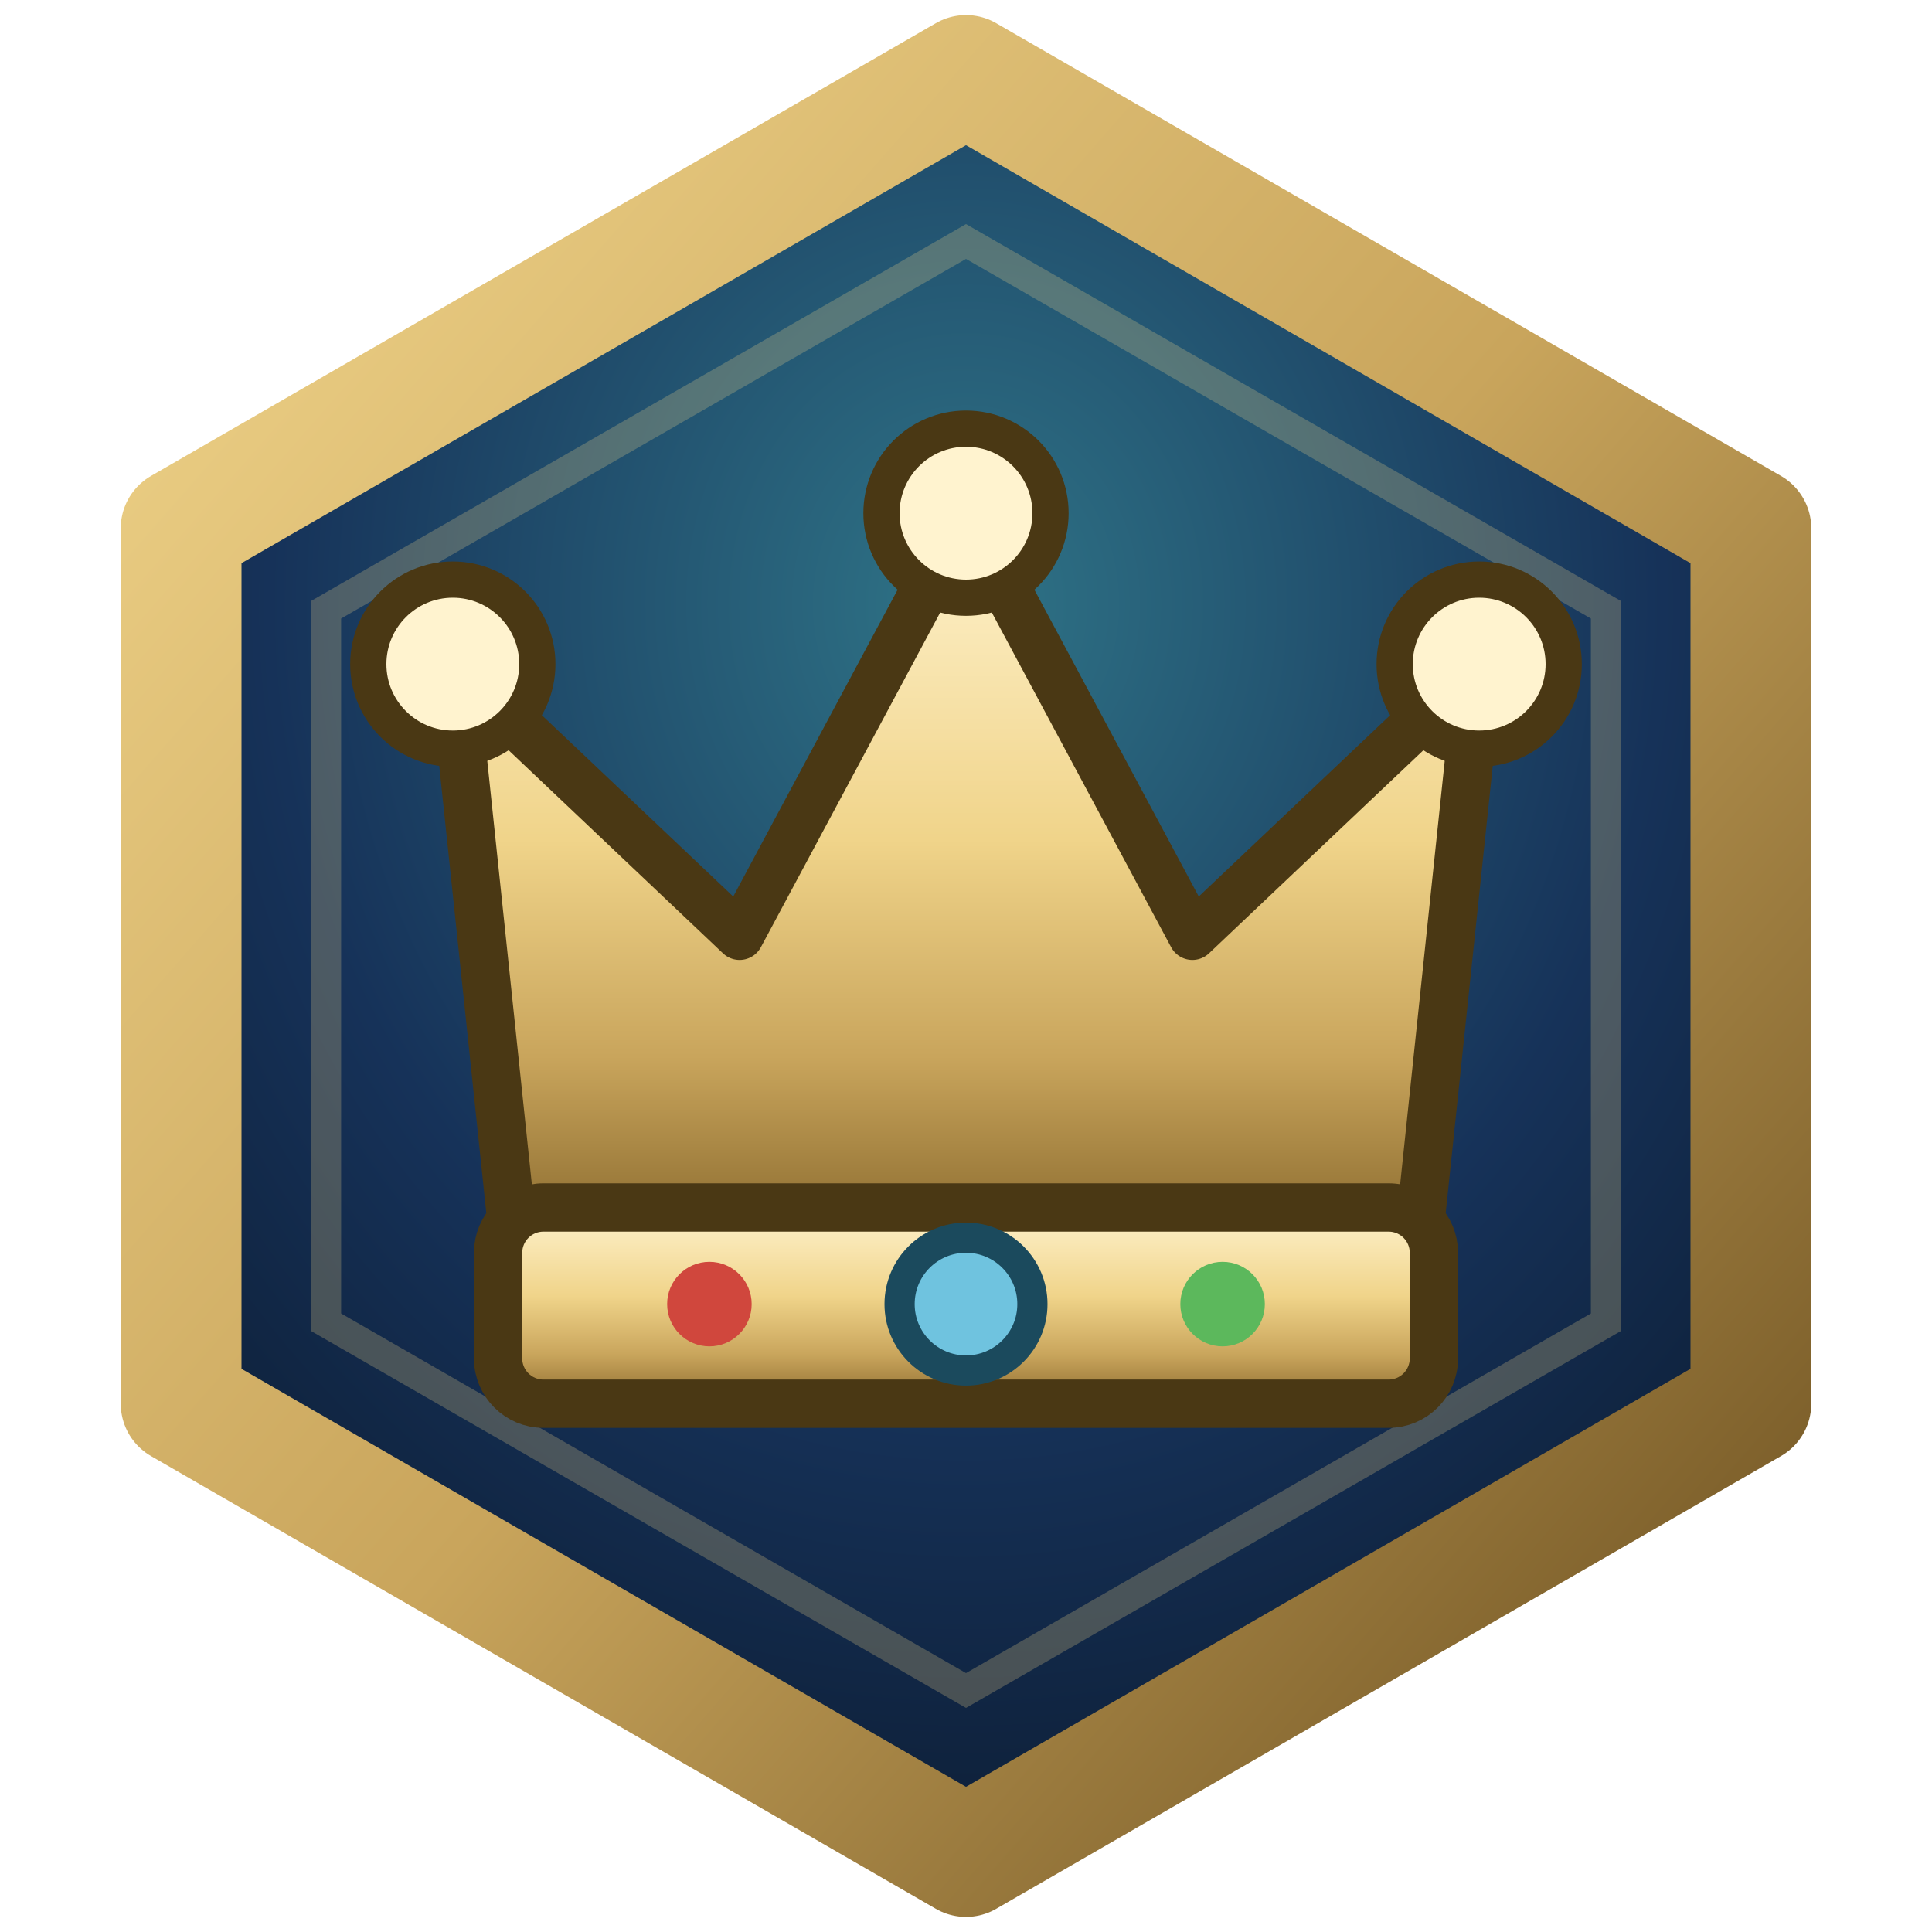
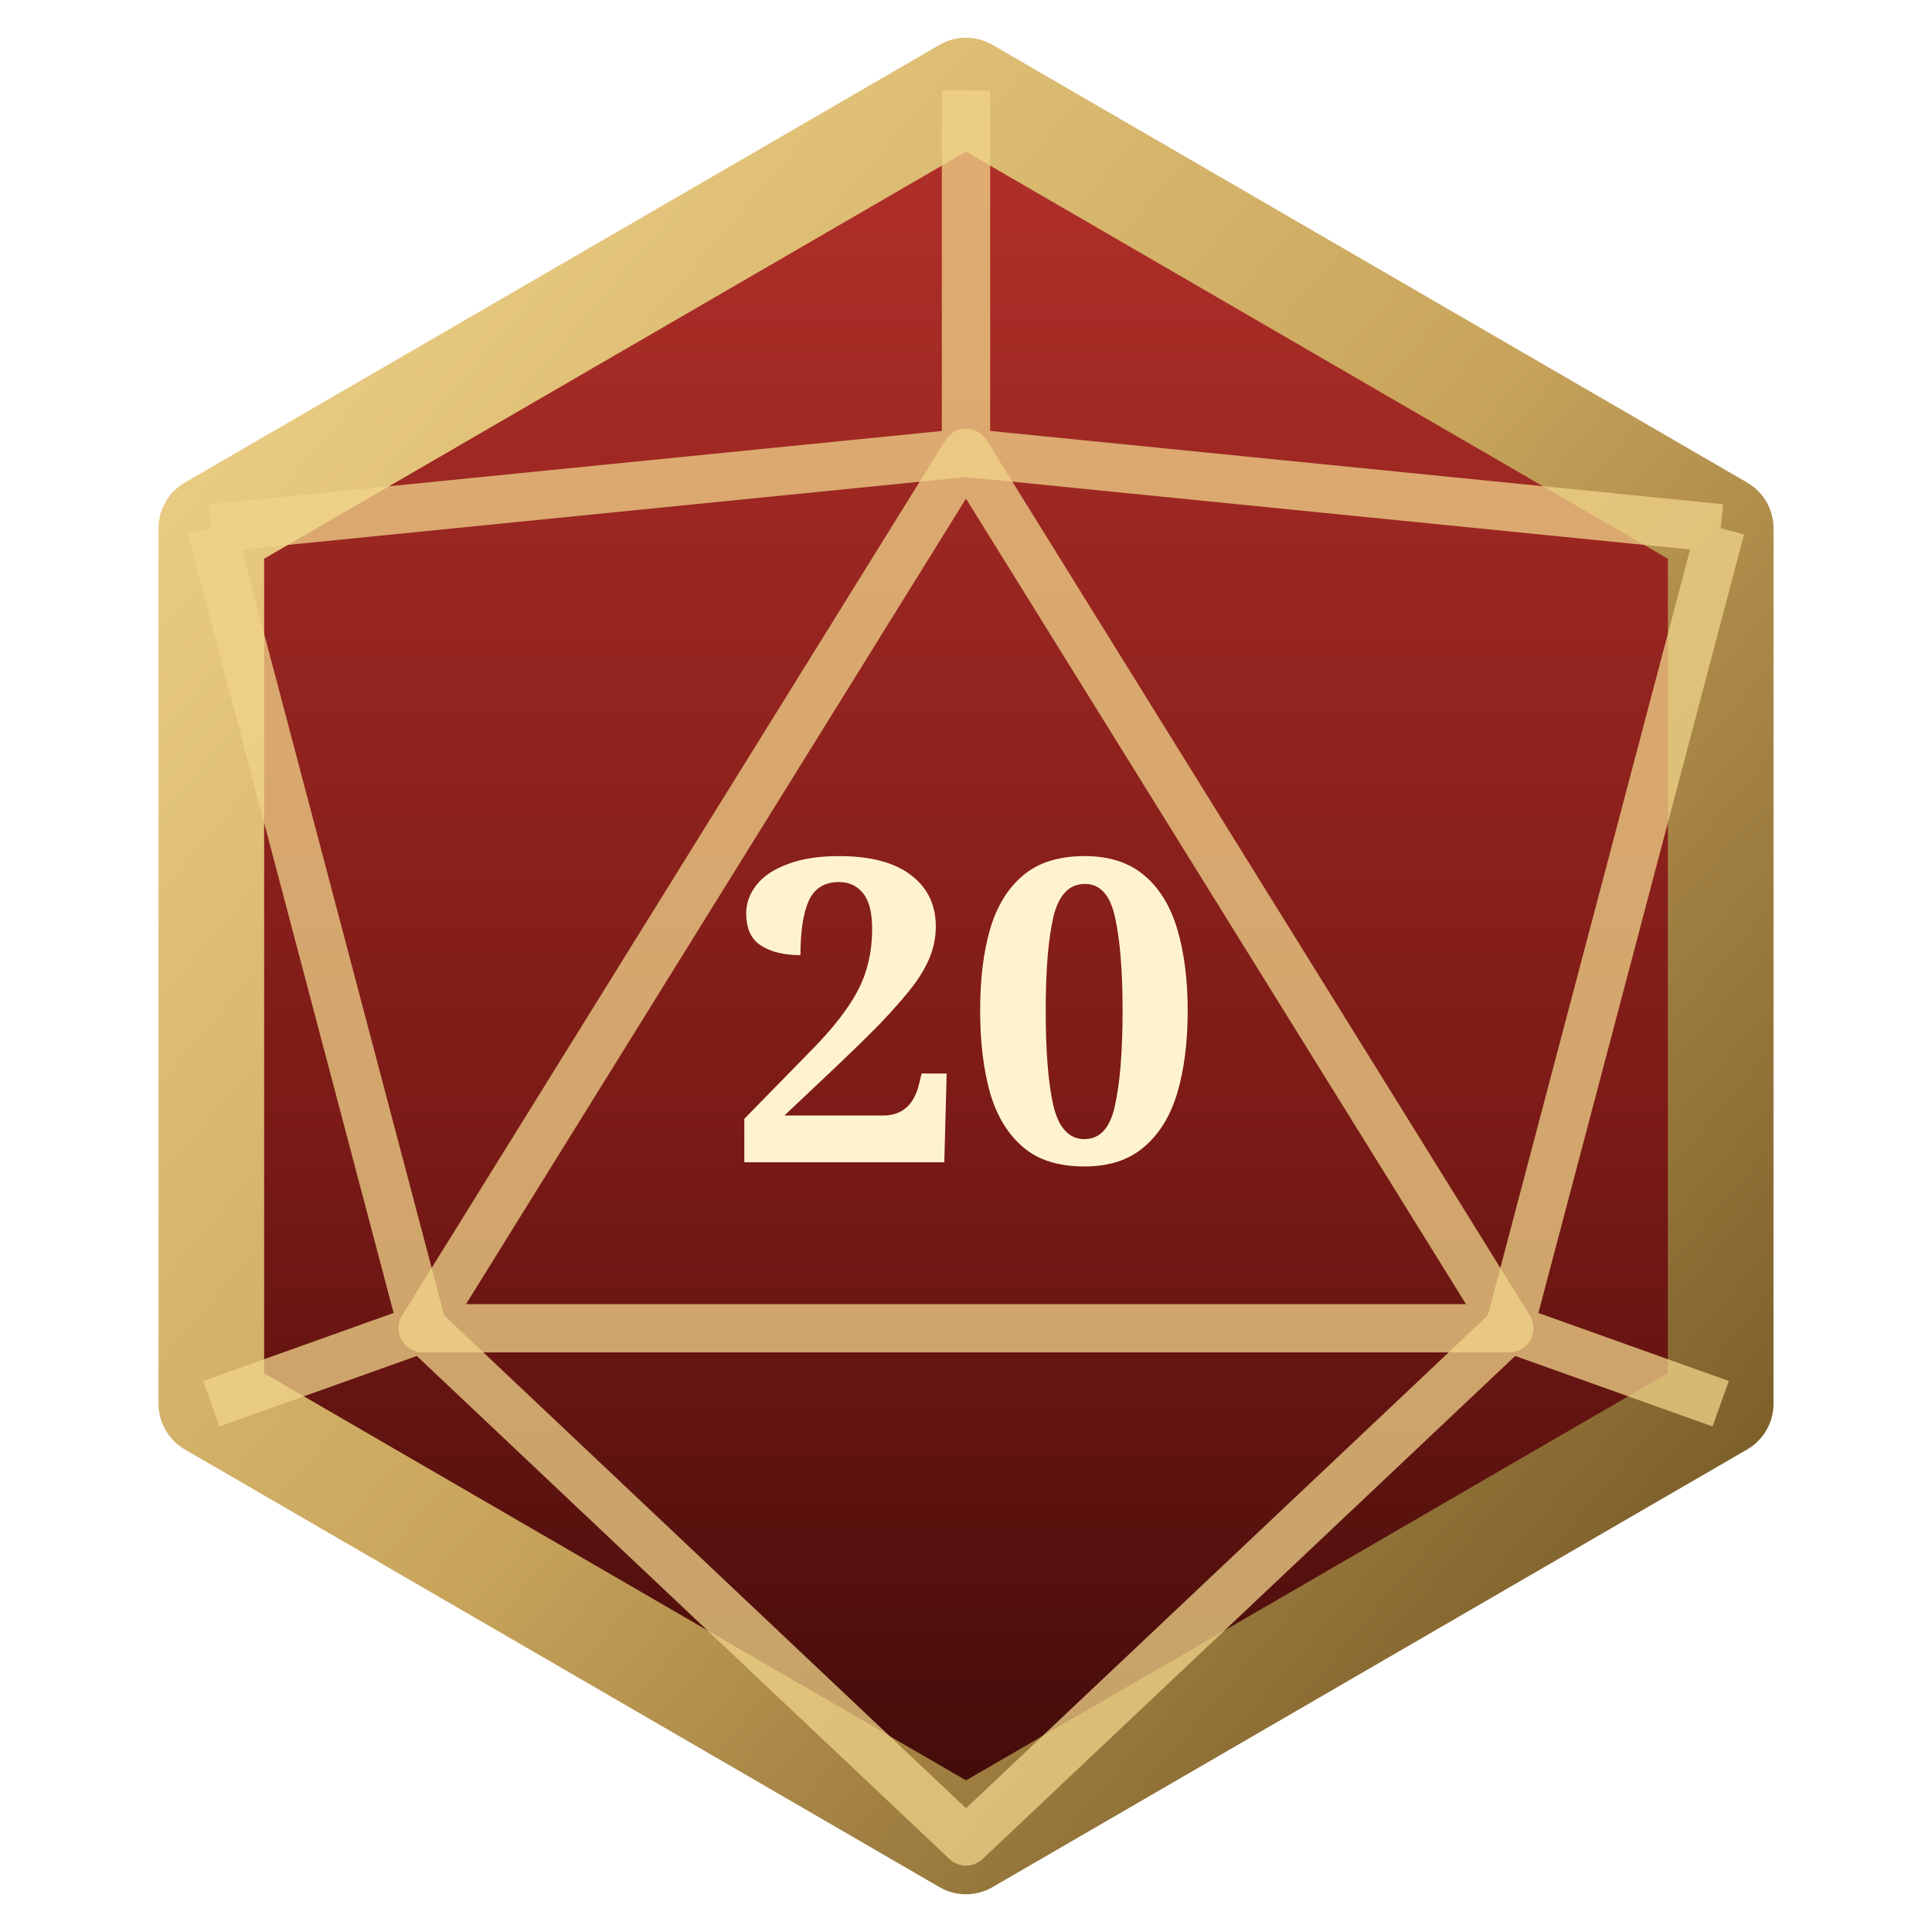
<svg xmlns="http://www.w3.org/2000/svg" viewBox="0 0 64 64">
  <defs>
-     <linearGradient id="gold" x1="0" y1="0" x2="0" y2="1">
-       <stop offset="0" stop-color="#fff3cf" />
-       <stop offset=".45" stop-color="#f0d48a" />
-       <stop offset=".75" stop-color="#c9a55c" />
-       <stop offset="1" stop-color="#8a6a2e" />
+     <linearGradient id="face" x1="0" y1="0" x2="0" y2="1">
+       <stop offset="0" stop-color="#b3302a" />
+       <stop offset=".6" stop-color="#7a1a16" />
+       <stop offset="1" stop-color="#3f0b09" />
    </linearGradient>
    <linearGradient id="rim" x1="0" y1="0" x2="1" y2="1">
      <stop offset="0" stop-color="#f0d48a" />
      <stop offset=".5" stop-color="#c9a55c" />
      <stop offset="1" stop-color="#6b4f1f" />
    </linearGradient>
-     <radialGradient id="field" cx=".5" cy=".3" r=".8">
-       <stop offset="0" stop-color="#2f7487" />
-       <stop offset=".55" stop-color="#163259" />
-       <stop offset="1" stop-color="#0a1729" />
-     </radialGradient>
  </defs>
-   <polygon points="32,2.5 58,17.5 58,46.5 32,61.5 6,46.5 6,17.5" fill="url(#field)" stroke="url(#rim)" stroke-width="4" stroke-linejoin="round" />
-   <polygon points="32,8 53.2,20.2 53.2,43.8 32,56 10.8,43.8 10.8,20.2" fill="none" stroke="#f0d48a" stroke-opacity=".25" stroke-width="1" />
-   <path d="M17 41 L15 22 L24.5 31 L32 17 L39.5 31 L49 22 L47 41 Z" fill="url(#gold)" stroke="#4a3814" stroke-width="1.6" stroke-linejoin="round" />
-   <rect x="16.5" y="40" width="31" height="6.5" rx="1.5" fill="url(#gold)" stroke="#4a3814" stroke-width="1.6" />
-   <circle cx="15" cy="22" r="2.8" fill="#fff3cf" stroke="#4a3814" stroke-width="1.2" />
-   <circle cx="32" cy="17" r="2.8" fill="#fff3cf" stroke="#4a3814" stroke-width="1.2" />
-   <circle cx="49" cy="22" r="2.8" fill="#fff3cf" stroke="#4a3814" stroke-width="1.2" />
-   <circle cx="32" cy="43.2" r="2.2" fill="#6fc3df" stroke="#1b4a5d" stroke-width="1" />
-   <circle cx="23.5" cy="43.2" r="1.4" fill="#d0473d" />
-   <circle cx="40.5" cy="43.2" r="1.4" fill="#5cb85c" />
+   <polygon points="32,3 57,17.5 57,46.5 32,61 7,46.5 7,17.5" fill="url(#face)" stroke="url(#rim)" stroke-width="3.5" stroke-linejoin="round" />
+   <g fill="none" stroke="#f0d48a" stroke-opacity=".75" stroke-width="1.6" stroke-linejoin="round">
+     <polygon points="32,15 50,44 14,44" />
+     <path d="M32 3V15 M7 17.5L32 15L57 17.5 M7 17.5L14 44L7 46.5 M57 17.5L50 44L57 46.5 M14 44L32 61L50 44" />
+   </g>
+   <text x="32" y="38.5" text-anchor="middle" font-family="Georgia, serif" font-weight="700" font-size="14" fill="#fff3cf">20</text>
</svg>
